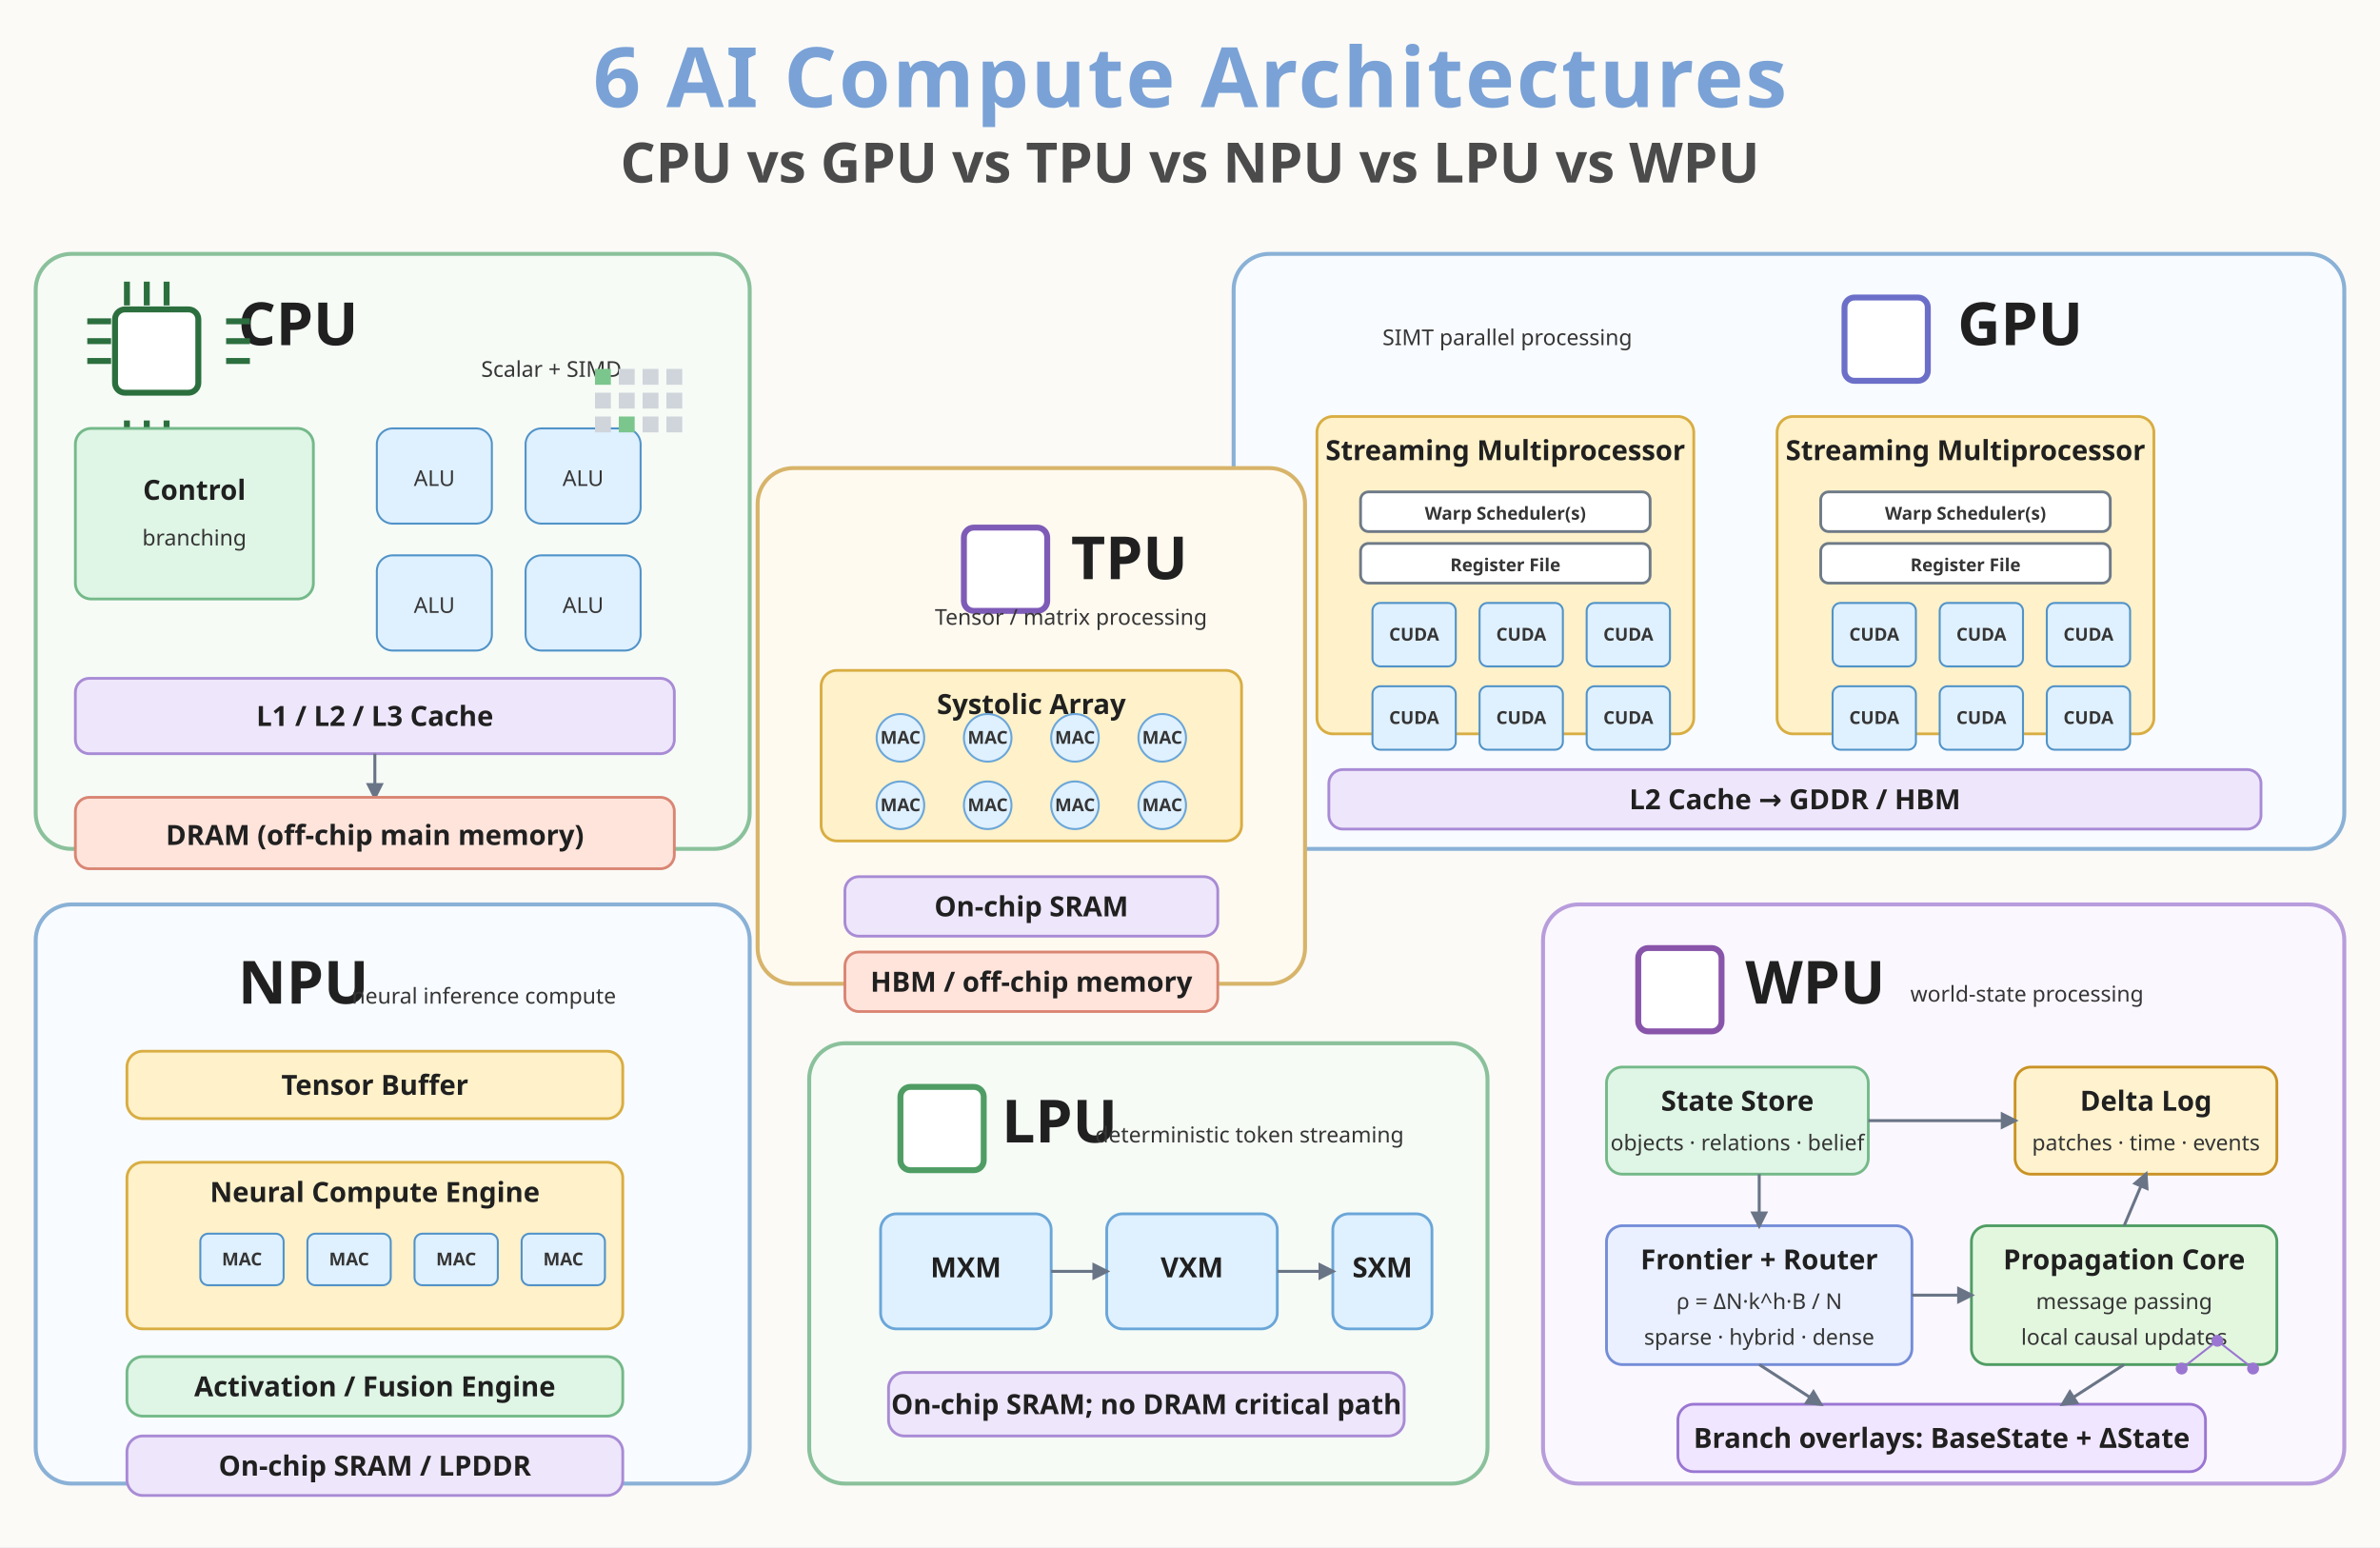
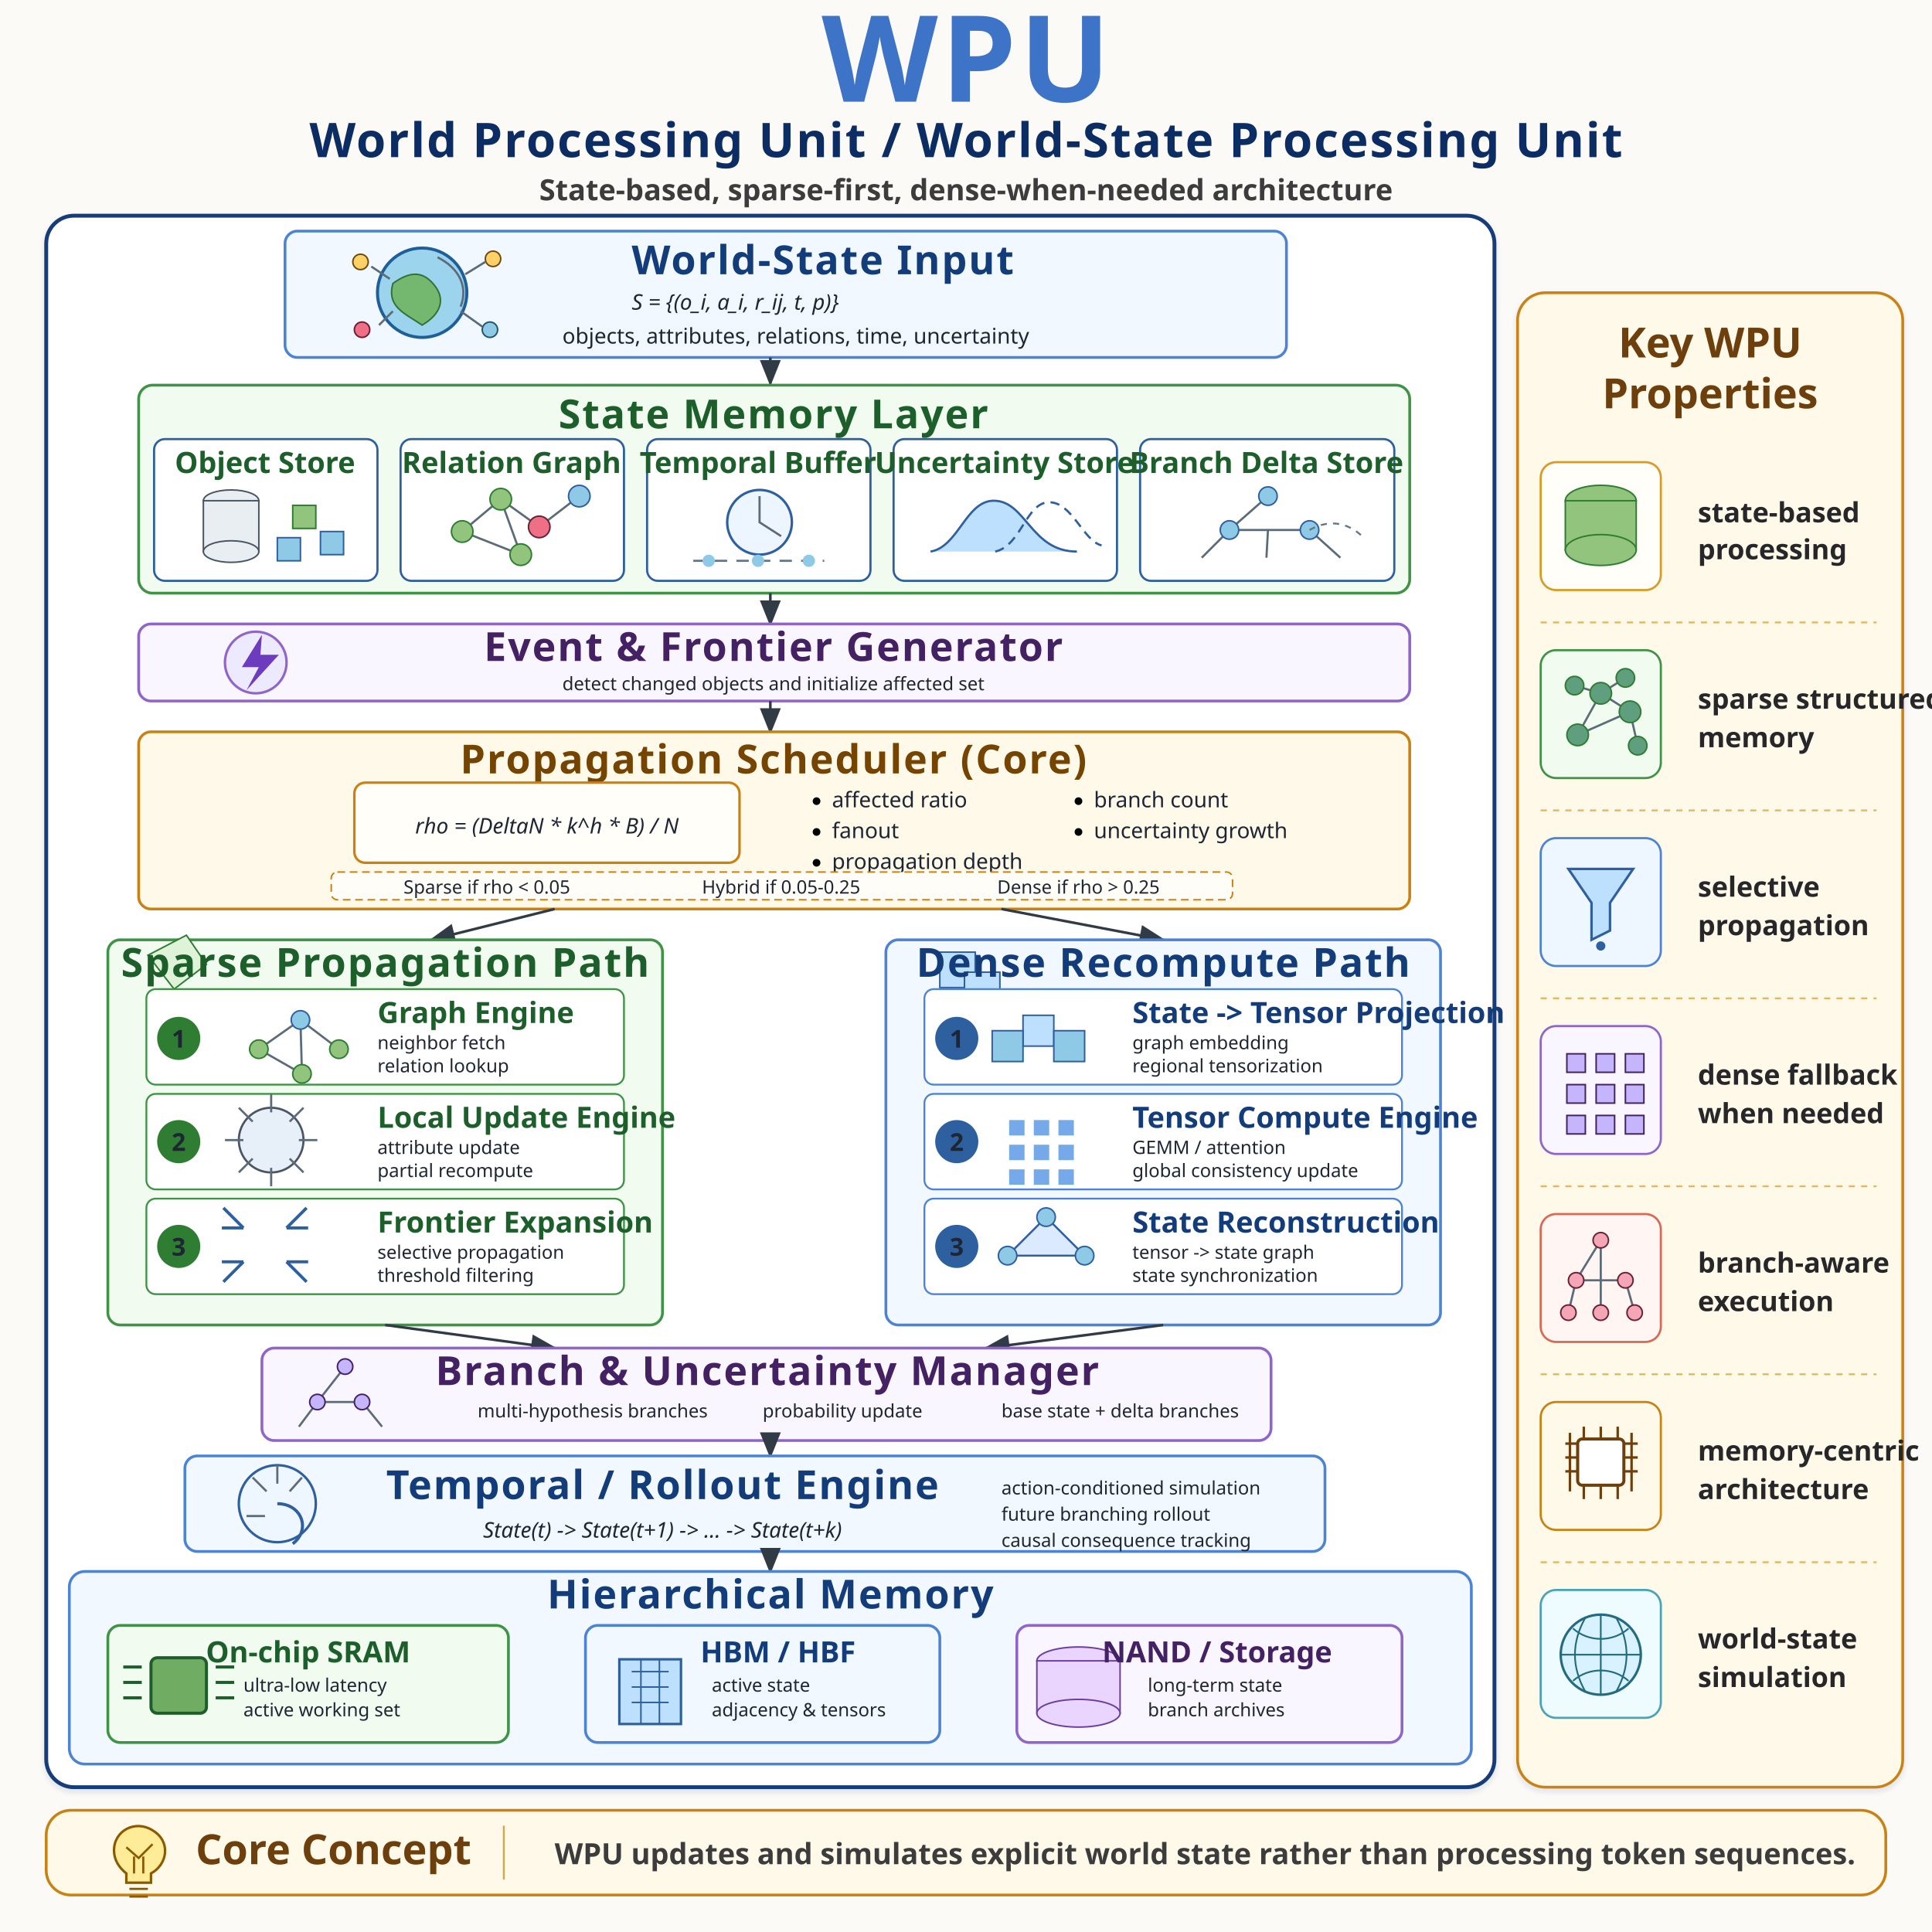
- <svg xmlns="http://www.w3.org/2000/svg" width="1200" height="780" viewBox="0 0 1200 780" role="img" aria-labelledby="title desc">
+ <svg xmlns="http://www.w3.org/2000/svg" width="1254" height="1254" viewBox="0 0 1254 1254" role="img" aria-labelledby="title desc">
  <defs>
    <style>
-       .bg { fill: #fbfaf7; }
-       .title { font: 700 42px "Trebuchet MS", "Segoe UI", sans-serif; fill: #7aa2d6; letter-spacing: 1px; }
-       .subtitle { font: 700 28px "Trebuchet MS", "Segoe UI", sans-serif; fill: #4b4b4b; }
-       .panel-title { font: 700 30px "Trebuchet MS", "Segoe UI", sans-serif; fill: #202020; }
-       .label { font: 600 14px "Trebuchet MS", "Segoe UI", sans-serif; fill: #202020; }
-       .tiny { font: 500 11px "Trebuchet MS", "Segoe UI", sans-serif; fill: #353535; }
-       .micro { font: 600 9px "Trebuchet MS", "Segoe UI", sans-serif; fill: #353535; }
-       .panel { fill: #f8fbff; stroke: #8ab1d6; stroke-width: 2; }
-       .panel-green { fill: #f6fbf6; stroke: #8ac19b; stroke-width: 2; }
-       .panel-yellow { fill: #fffaf0; stroke: #d7b46a; stroke-width: 2; }
-       .panel-purple { fill: #fbf7ff; stroke: #b89ddc; stroke-width: 2; }
-       .box { fill: #ffffff; stroke: #6e7a87; stroke-width: 1.4; }
-       .box-blue { fill: #dff0ff; stroke: #6aa6d8; stroke-width: 1.4; }
-       .box-green { fill: #dff5e5; stroke: #74b989; stroke-width: 1.4; }
-       .box-yellow { fill: #fff1c9; stroke: #d8ad42; stroke-width: 1.4; }
-       .box-red { fill: #ffe4db; stroke: #d98573; stroke-width: 1.4; }
-       .box-purple { fill: #eee6fa; stroke: #a88bd5; stroke-width: 1.4; }
-       .chip { fill: #ffffff; stroke: #2c6f3e; stroke-width: 3; }
-       .wire { stroke: #697586; stroke-width: 1.5; fill: none; marker-end: url(#arrow); }
-       .wire-soft { stroke: #95a2af; stroke-width: 1.2; fill: none; stroke-dasharray: 4 4; }
-       .grid { fill: #cfd5db; }
-       .grid-hot { fill: #7bc68d; }
-       .core { fill: #dff0ff; stroke: #5193c8; stroke-width: 1; }
-       .wpu-core { fill: #e3f7df; stroke: #4f9d64; stroke-width: 1.4; }
-       .delta { fill: #fff3cf; stroke: #c99325; stroke-width: 1.4; }
-       .route { fill: #eaf0ff; stroke: #748dd7; stroke-width: 1.4; }
-       .branch { fill: #f1e6ff; stroke: #9a76d2; stroke-width: 1.4; }
+       .bg { fill: #fbfaf6; }
+       .title { font-family: "Trebuchet MS", "Aptos Display", sans-serif; font-size: 78px; font-weight: 800; fill: #3d74c7; letter-spacing: 2px; }
+       .subtitle { font-family: "Trebuchet MS", "Aptos", sans-serif; font-size: 31px; font-weight: 800; fill: #0b2d63; letter-spacing: 1px; }
+       .tagline { font-family: "Aptos", "Segoe UI", sans-serif; font-size: 19px; font-weight: 600; fill: #3c3c3c; }
+       .heading { font-family: "Trebuchet MS", "Aptos", sans-serif; font-size: 26px; font-weight: 800; letter-spacing: 1px; }
+       .subheading { font-family: "Trebuchet MS", "Aptos", sans-serif; font-size: 19px; font-weight: 800; }
+       .body { font-family: "Aptos", "Segoe UI", sans-serif; font-size: 14px; fill: #1e2633; }
+       .small { font-family: "Aptos", "Segoe UI", sans-serif; font-size: 12px; fill: #1e2633; }
+       .tiny { font-family: "Aptos", "Segoe UI", sans-serif; font-size: 11px; fill: #1e2633; }
+       .caption { font-family: "Aptos", "Segoe UI", sans-serif; font-size: 16px; font-weight: 700; fill: #1e2633; }
+       .main-frame { fill: #ffffff; stroke: #123c7a; stroke-width: 2.5; }
+       .panel-blue { fill: #f2f8ff; stroke: #4d83d4; stroke-width: 1.8; }
+       .panel-green { fill: #f2fbf0; stroke: #3f9346; stroke-width: 1.8; }
+       .panel-purple { fill: #faf6ff; stroke: #8f65c9; stroke-width: 1.8; }
+       .panel-gold { fill: #fff9e9; stroke: #c98212; stroke-width: 1.8; }
+       .panel-red { fill: #fff5f3; stroke: #d86a55; stroke-width: 1.5; }
+       .panel-line { fill: #ffffff; stroke: #2e5f9f; stroke-width: 1.4; }
+       .soft-line { fill: none; stroke: #5c6b7a; stroke-width: 1.4; }
+       .arrow { stroke: #313b46; stroke-width: 1.7; fill: none; marker-end: url(#arrow); }
+       .dash { stroke: #b88429; stroke-width: 1.2; fill: none; stroke-dasharray: 5 4; }
+       .green-text { fill: #1d5f2a; }
+       .blue-text { fill: #123c7a; }
+       .purple-text { fill: #432163; }
+       .gold-text { fill: #744400; }
+       .side-title { font-family: "Trebuchet MS", "Aptos", sans-serif; font-size: 27px; font-weight: 800; fill: #6c3f0c; }
+       .side-label { font-family: "Aptos", "Segoe UI", sans-serif; font-size: 18px; font-weight: 700; fill: #27272a; }
+       .divider { stroke: #e2b75f; stroke-width: 1.2; stroke-dasharray: 4 4; }
    </style>
-     <marker id="arrow" viewBox="0 0 10 10" refX="8" refY="5" markerWidth="6" markerHeight="6" orient="auto-start-reverse">
-       <path d="M 0 0 L 10 5 L 0 10 z" fill="#697586" />
+     <marker id="arrow" markerWidth="10" markerHeight="8" refX="9" refY="4" orient="auto">
+       <path d="M 0 0 L 10 4 L 0 8 z" fill="#313b46" />
    </marker>
+     <filter id="shadow" x="-10%" y="-10%" width="120%" height="120%">
+       <feDropShadow dx="0" dy="2" stdDeviation="2" flood-color="#123c7a" flood-opacity="0.12" />
+     </filter>
  </defs>
-   <rect class="bg" width="1200" height="780" />
-   <text class="title" x="600" y="54" text-anchor="middle">6 AI Compute Architectures</text>
-   <text class="subtitle" x="600" y="92" text-anchor="middle">CPU vs GPU vs TPU vs NPU vs LPU vs WPU</text>
-   <rect class="panel-green" x="18" y="128" rx="18" ry="18" width="360" height="300" />
-   <text class="panel-title" x="120" y="174">CPU</text>
-   <rect class="chip" x="58" y="156" width="42" height="42" rx="5" />
-   <g transform="translate(44 142)">
-     <g stroke="#2c6f3e" stroke-width="3">
-       <line x1="20" y1="0" x2="20" y2="12" />
-       <line x1="30" y1="0" x2="30" y2="12" />
-       <line x1="40" y1="0" x2="40" y2="12" />
-       <line x1="20" y1="70" x2="20" y2="82" />
-       <line x1="30" y1="70" x2="30" y2="82" />
-       <line x1="40" y1="70" x2="40" y2="82" />
-       <line x1="0" y1="20" x2="12" y2="20" />
-       <line x1="0" y1="30" x2="12" y2="30" />
-       <line x1="0" y1="40" x2="12" y2="40" />
-       <line x1="70" y1="20" x2="82" y2="20" />
-       <line x1="70" y1="30" x2="82" y2="30" />
-       <line x1="70" y1="40" x2="82" y2="40" />
+   <rect class="bg" x="0" y="0" width="1254" height="1254" />
+   <text class="title" x="627" y="66" text-anchor="middle">WPU</text>
+   <text class="subtitle" x="627" y="102" text-anchor="middle">World Processing Unit / World-State Processing Unit</text>
+   <text class="tagline" x="627" y="130" text-anchor="middle">State-based, sparse-first, dense-when-needed architecture</text>
+   <rect class="main-frame" x="30" y="140" width="940" height="1020" rx="18" filter="url(#shadow)" />
+   <rect class="panel-blue" x="185" y="150" width="650" height="82" rx="8" />
+   <circle cx="274" cy="190" r="29" fill="#9bd4ec" stroke="#1f5f99" stroke-width="2" />
+   <path d="M255 184 C266 176 274 176 281 184 C290 194 286 204 274 211 C262 203 251 199 255 184Z" fill="#74b86f" stroke="#356f38" stroke-width="1" />
+   <path d="M284 167 C298 174 304 186 299 199" class="soft-line" />
+   <circle cx="234" cy="170" r="5" fill="#ffd166" stroke="#6b4b11" />
+   <circle cx="320" cy="168" r="5" fill="#ffd166" stroke="#6b4b11" />
+   <circle cx="235" cy="214" r="5" fill="#ef6f86" stroke="#672235" />
+   <circle cx="318" cy="214" r="5" fill="#8ecae6" stroke="#21556b" />
+   <path d="M241 173 L253 181 M302 178 L315 170 M246 211 L255 202 M299 202 L313 212" class="soft-line" />
+   <text class="heading blue-text" x="410" y="178">World-State Input</text>
+   <text class="body" x="410" y="201" font-style="italic">S = {(o_i, a_i, r_ij, t, p)}</text>
+   <text class="body" x="365" y="223">objects, attributes, relations, time, uncertainty</text>
+   <path class="arrow" d="M500 232 L500 249" />
+   <rect class="panel-green" x="90" y="250" width="825" height="135" rx="9" />
+   <text class="heading green-text" x="502" y="278" text-anchor="middle">State Memory Layer</text>
+   <g>
+     <rect class="panel-line" x="100" y="285" width="145" height="92" rx="7" stroke="#2e7d32" />
+     <text class="subheading green-text" x="172" y="307" text-anchor="middle">Object Store</text>
+     <ellipse cx="150" cy="325" rx="18" ry="7" fill="#e9eef2" stroke="#4b5563" />
+     <rect x="132" y="325" width="36" height="33" fill="#e9eef2" stroke="#4b5563" />
+     <ellipse cx="150" cy="358" rx="18" ry="7" fill="#e9eef2" stroke="#4b5563" />
+     <rect x="190" y="328" width="15" height="15" fill="#93c47d" stroke="#2e7d32" />
+     <rect x="208" y="345" width="15" height="15" fill="#8ecae6" stroke="#2e5f9f" />
+     <rect x="180" y="349" width="15" height="15" fill="#8ecae6" stroke="#2e5f9f" />
+   </g>
+   <g>
+     <rect class="panel-line" x="260" y="285" width="145" height="92" rx="7" stroke="#2e7d32" />
+     <text class="subheading green-text" x="332" y="307" text-anchor="middle">Relation Graph</text>
+     <path d="M300 345 L325 324 L350 342 L376 322 M325 324 L338 360 M300 345 L338 360" class="soft-line" />
+     <circle cx="300" cy="345" r="7" fill="#93c47d" stroke="#2e7d32" />
+     <circle cx="325" cy="324" r="7" fill="#93c47d" stroke="#2e7d32" />
+     <circle cx="350" cy="342" r="7" fill="#ef6f86" stroke="#672235" />
+     <circle cx="376" cy="322" r="7" fill="#8ecae6" stroke="#2e5f9f" />
+     <circle cx="338" cy="360" r="7" fill="#93c47d" stroke="#2e7d32" />
+   </g>
+   <g>
+     <rect class="panel-line" x="420" y="285" width="145" height="92" rx="7" stroke="#2e7d32" />
+     <text class="subheading green-text" x="492" y="307" text-anchor="middle">Temporal Buffer</text>
+     <circle cx="493" cy="339" r="21" fill="#edf6ff" stroke="#2e5f9f" stroke-width="1.6" />
+     <path d="M493 322 L493 339 L507 348" class="soft-line" />
+     <path d="M450 364 L535 364" stroke="#64748b" stroke-width="1.4" stroke-dasharray="8 6" />
+     <circle cx="460" cy="364" r="4" fill="#8ecae6" />
+     <circle cx="492" cy="364" r="4" fill="#8ecae6" />
+     <circle cx="525" cy="364" r="4" fill="#8ecae6" />
+   </g>
+   <g>
+     <rect class="panel-line" x="580" y="285" width="145" height="92" rx="7" stroke="#2e7d32" />
+     <text class="subheading green-text" x="652" y="307" text-anchor="middle">Uncertainty Store</text>
+     <path d="M604 358 C622 355 627 325 645 325 C666 325 669 358 699 358" fill="#bde0fe" stroke="#2e5f9f" stroke-width="1.4" />
+     <path d="M646 358 C663 354 666 326 681 326 C696 326 703 351 715 354" fill="none" stroke="#2e5f9f" stroke-width="1.4" stroke-dasharray="6 4" />
+   </g>
+   <g>
+     <rect class="panel-line" x="740" y="285" width="165" height="92" rx="7" stroke="#2e7d32" />
+     <text class="subheading green-text" x="822" y="307" text-anchor="middle">Branch Delta Store</text>
+     <path d="M823 322 L798 344 L823 344 L850 344 M798 344 L780 362 M823 344 L822 362 M850 344 L870 362" class="soft-line" />
+     <circle cx="823" cy="322" r="6" fill="#8ecae6" stroke="#2e5f9f" />
+     <circle cx="798" cy="344" r="6" fill="#8ecae6" stroke="#2e5f9f" />
+     <circle cx="850" cy="344" r="6" fill="#8ecae6" stroke="#2e5f9f" />
+     <path d="M850 344 C864 336 877 340 886 350" fill="none" stroke="#64748b" stroke-width="1.2" stroke-dasharray="4 4" />
+   </g>
+   <path class="arrow" d="M500 385 L500 405" />
+   <rect class="panel-purple" x="90" y="405" width="825" height="50" rx="8" />
+   <circle cx="166" cy="430" r="20" fill="#ede9fe" stroke="#8f65c9" stroke-width="1.6" />
+   <path d="M170 412 L157 433 L168 433 L160 448 L181 425 L169 425 Z" fill="#6d3bbd" />
+   <text class="heading purple-text" x="502" y="429" text-anchor="middle">Event &amp; Frontier Generator</text>
+   <text class="small" x="502" y="448" text-anchor="middle">detect changed objects and initialize affected set</text>
+   <path class="arrow" d="M500 455 L500 475" />
+   <rect class="panel-gold" x="90" y="475" width="825" height="115" rx="8" />
+   <text class="heading gold-text" x="502" y="502" text-anchor="middle">Propagation Scheduler (Core)</text>
+   <rect x="230" y="508" width="250" height="52" rx="7" fill="#fffef8" stroke="#c98212" stroke-width="1.6" />
+   <text class="body" x="355" y="541" text-anchor="middle" font-style="italic" font-size="22">rho = (DeltaN * k^h * B) / N</text>
+   <text class="body" x="540" y="524">affected ratio</text>
+   <text class="body" x="540" y="544">fanout</text>
+   <text class="body" x="540" y="564">propagation depth</text>
+   <text class="body" x="710" y="524">branch count</text>
+   <text class="body" x="710" y="544">uncertainty growth</text>
+   <circle cx="530" cy="520" r="2.5" />
+   <circle cx="530" cy="540" r="2.5" />
+   <circle cx="530" cy="560" r="2.5" />
+   <circle cx="700" cy="520" r="2.5" />
+   <circle cx="700" cy="540" r="2.5" />
+   <rect x="215" y="566" width="585" height="18" rx="4" fill="#fffdf7" stroke="#c98212" stroke-width="1" stroke-dasharray="5 3" />
+   <text class="small" x="316" y="580" text-anchor="middle">Sparse if rho &lt; 0.05</text>
+   <text class="small" x="507" y="580" text-anchor="middle">Hybrid if 0.05-0.25</text>
+   <text class="small" x="700" y="580" text-anchor="middle">Dense if rho &gt; 0.25</text>
+   <path class="arrow" d="M360 590 L280 610" />
+   <path class="arrow" d="M650 590 L755 610" />
+   <rect class="panel-green" x="70" y="610" width="360" height="250" rx="8" />
+   <path d="M96 620 L121 607 L134 626 L113 642 Z" fill="#dff3d8" stroke="#2e7d32" />
+   <text class="heading green-text" x="250" y="634" text-anchor="middle">Sparse Propagation Path</text>
+   <g>
+     <rect x="95" y="642" width="310" height="62" rx="6" fill="#ffffff" stroke="#3f9346" stroke-width="1.2" />
+     <circle cx="116" cy="674" r="14" fill="#2e7d32" />
+     <text class="caption" x="116" y="680" text-anchor="middle" fill="#fff">1</text>
+     <path d="M168 681 L195 662 L220 681 M195 662 L196 697 M168 681 L196 697" class="soft-line" />
+     <circle cx="168" cy="681" r="6" fill="#93c47d" stroke="#2e7d32" />
+     <circle cx="195" cy="662" r="6" fill="#8ecae6" stroke="#2e5f9f" />
+     <circle cx="220" cy="681" r="6" fill="#93c47d" stroke="#2e7d32" />
+     <circle cx="196" cy="697" r="6" fill="#93c47d" stroke="#2e7d32" />
+     <text class="subheading green-text" x="245" y="664">Graph Engine</text>
+     <text class="small" x="245" y="681">neighbor fetch</text>
+     <text class="small" x="245" y="696">relation lookup</text>
+   </g>
+   <g>
+     <rect x="95" y="710" width="310" height="62" rx="6" fill="#ffffff" stroke="#3f9346" stroke-width="1.2" />
+     <circle cx="116" cy="741" r="14" fill="#2e7d32" />
+     <text class="caption" x="116" y="747" text-anchor="middle" fill="#fff">2</text>
+     <circle cx="176" cy="740" r="21" fill="#e7f0f8" stroke="#4b5563" stroke-width="1.4" />
+     <path d="M176 710 L176 722 M176 758 L176 770 M146 740 L158 740 M194 740 L206 740 M155 719 L164 728 M188 752 L197 761 M155 761 L164 752 M188 728 L197 719" class="soft-line" />
+     <text class="subheading green-text" x="245" y="732">Local Update Engine</text>
+     <text class="small" x="245" y="749">attribute update</text>
+     <text class="small" x="245" y="764">partial recompute</text>
+   </g>
+   <g>
+     <rect x="95" y="778" width="310" height="62" rx="6" fill="#ffffff" stroke="#3f9346" stroke-width="1.2" />
+     <circle cx="116" cy="809" r="14" fill="#2e7d32" />
+     <text class="caption" x="116" y="815" text-anchor="middle" fill="#fff">3</text>
+     <path d="M158 797 L145 784 M158 797 L144 797 M186 797 L199 784 M186 797 L200 797 M158 819 L145 832 M158 819 L144 819 M186 819 L199 832 M186 819 L200 819" stroke="#2e5f9f" stroke-width="2" fill="none" />
+     <text class="subheading green-text" x="245" y="800">Frontier Expansion</text>
+     <text class="small" x="245" y="817">selective propagation</text>
+     <text class="small" x="245" y="832">threshold filtering</text>
+   </g>
+   <rect class="panel-blue" x="575" y="610" width="360" height="250" rx="8" />
+   <rect x="610" y="618" width="23" height="23" fill="#bde0fe" stroke="#2e5f9f" />
+   <rect x="626" y="631" width="23" height="23" fill="#bde0fe" stroke="#2e5f9f" />
+   <text class="heading blue-text" x="755" y="634" text-anchor="middle">Dense Recompute Path</text>
+   <g>
+     <rect x="600" y="642" width="310" height="62" rx="6" fill="#ffffff" stroke="#4d83d4" stroke-width="1.2" />
+     <circle cx="621" cy="674" r="14" fill="#2e5f9f" />
+     <text class="caption" x="621" y="680" text-anchor="middle" fill="#fff">1</text>
+     <rect x="664" y="659" width="20" height="20" fill="#bde0fe" stroke="#2e5f9f" />
+     <rect x="684" y="669" width="20" height="20" fill="#8ecae6" stroke="#2e5f9f" />
+     <rect x="644" y="669" width="20" height="20" fill="#8ecae6" stroke="#2e5f9f" />
+     <text class="subheading blue-text" x="735" y="664">State -&gt; Tensor Projection</text>
+     <text class="small" x="735" y="681">graph embedding</text>
+     <text class="small" x="735" y="696">regional tensorization</text>
+   </g>
+   <g>
+     <rect x="600" y="710" width="310" height="62" rx="6" fill="#ffffff" stroke="#4d83d4" stroke-width="1.2" />
+     <circle cx="621" cy="741" r="14" fill="#2e5f9f" />
+     <text class="caption" x="621" y="747" text-anchor="middle" fill="#fff">2</text>
+     <g fill="#76a9ea">
+       <rect x="655" y="727" width="10" height="10" />
+       <rect x="671" y="727" width="10" height="10" />
+       <rect x="687" y="727" width="10" height="10" />
+       <rect x="655" y="743" width="10" height="10" />
+       <rect x="671" y="743" width="10" height="10" />
+       <rect x="687" y="743" width="10" height="10" />
+       <rect x="655" y="759" width="10" height="10" />
+       <rect x="671" y="759" width="10" height="10" />
+       <rect x="687" y="759" width="10" height="10" />
    </g>
-   </g>
-   <rect class="box-green" x="38" y="216" rx="8" width="120" height="86" />
-   <text class="label" x="98" y="252" text-anchor="middle">Control</text>
-   <text class="tiny" x="98" y="275" text-anchor="middle">branching</text>
-   <g>
-     <rect class="core" x="190" y="216" rx="8" width="58" height="48" />
-     <text class="tiny" x="219" y="245" text-anchor="middle">ALU</text>
-     <rect class="core" x="265" y="216" rx="8" width="58" height="48" />
-     <text class="tiny" x="294" y="245" text-anchor="middle">ALU</text>
-     <rect class="core" x="190" y="280" rx="8" width="58" height="48" />
-     <text class="tiny" x="219" y="309" text-anchor="middle">ALU</text>
-     <rect class="core" x="265" y="280" rx="8" width="58" height="48" />
-     <text class="tiny" x="294" y="309" text-anchor="middle">ALU</text>
-   </g>
-   <text class="tiny" x="278" y="190" text-anchor="middle">Scalar + SIMD</text>
-   <rect class="box-purple" x="38" y="342" rx="7" width="302" height="38" />
-   <text class="label" x="189" y="366" text-anchor="middle">L1 / L2 / L3 Cache</text>
-   <path class="wire" d="M189 380 L189 402" />
-   <rect class="box-red" x="38" y="402" rx="7" width="302" height="36" />
-   <text class="label" x="189" y="426" text-anchor="middle">DRAM (off-chip main memory)</text>
-   <rect class="panel" x="622" y="128" rx="18" ry="18" width="560" height="300" />
-   <text class="panel-title" x="987" y="174">GPU</text>
-   <rect class="chip" x="930" y="150" width="42" height="42" rx="5" style="stroke:#6b6fc8" />
-   <text class="tiny" x="760" y="174" text-anchor="middle">SIMT parallel processing</text>
-   <g transform="translate(664 210)">
-     <rect class="box-yellow" x="0" y="0" rx="8" width="190" height="160" />
-     <text class="label" x="95" y="22" text-anchor="middle">Streaming Multiprocessor</text>
-     <rect class="box" x="22" y="38" width="146" height="20" rx="4" />
-     <text class="micro" x="95" y="52" text-anchor="middle">Warp Scheduler(s)</text>
-     <rect class="box" x="22" y="64" width="146" height="20" rx="4" />
-     <text class="micro" x="95" y="78" text-anchor="middle">Register File</text>
-     <g transform="translate(28 94)">
-       <rect class="core" x="0" y="0" width="42" height="32" rx="4" />
-       <text class="micro" x="21" y="19" text-anchor="middle">CUDA</text>
-       <rect class="core" x="54" y="0" width="42" height="32" rx="4" />
-       <text class="micro" x="75" y="19" text-anchor="middle">CUDA</text>
-       <rect class="core" x="108" y="0" width="42" height="32" rx="4" />
-       <text class="micro" x="129" y="19" text-anchor="middle">CUDA</text>
-       <rect class="core" x="0" y="42" width="42" height="32" rx="4" />
-       <text class="micro" x="21" y="61" text-anchor="middle">CUDA</text>
-       <rect class="core" x="54" y="42" width="42" height="32" rx="4" />
-       <text class="micro" x="75" y="61" text-anchor="middle">CUDA</text>
-       <rect class="core" x="108" y="42" width="42" height="32" rx="4" />
-       <text class="micro" x="129" y="61" text-anchor="middle">CUDA</text>
+     <text class="subheading blue-text" x="735" y="732">Tensor Compute Engine</text>
+     <text class="small" x="735" y="749">GEMM / attention</text>
+     <text class="small" x="735" y="764">global consistency update</text>
+   </g>
+   <g>
+     <rect x="600" y="778" width="310" height="62" rx="6" fill="#ffffff" stroke="#4d83d4" stroke-width="1.2" />
+     <circle cx="621" cy="809" r="14" fill="#2e5f9f" />
+     <text class="caption" x="621" y="815" text-anchor="middle" fill="#fff">3</text>
+     <path d="M679 790 L654 815 L704 815 Z" fill="#dbeafe" stroke="#2e5f9f" stroke-width="1.3" />
+     <circle cx="679" cy="790" r="6" fill="#8ecae6" stroke="#2e5f9f" />
+     <circle cx="654" cy="815" r="6" fill="#8ecae6" stroke="#2e5f9f" />
+     <circle cx="704" cy="815" r="6" fill="#8ecae6" stroke="#2e5f9f" />
+     <text class="subheading blue-text" x="735" y="800">State Reconstruction</text>
+     <text class="small" x="735" y="817">tensor -&gt; state graph</text>
+     <text class="small" x="735" y="832">state synchronization</text>
+   </g>
+   <path class="arrow" d="M250 860 L360 875" />
+   <path class="arrow" d="M755 860 L640 875" />
+   <rect class="panel-purple" x="170" y="875" width="655" height="60" rx="8" />
+   <path d="M224 887 L206 910 L235 910 M206 910 L194 926 M235 910 L248 926" class="soft-line" />
+   <circle cx="224" cy="887" r="5" fill="#c4b5fd" stroke="#432163" />
+   <circle cx="206" cy="910" r="5" fill="#c4b5fd" stroke="#432163" />
+   <circle cx="235" cy="910" r="5" fill="#c4b5fd" stroke="#432163" />
+   <text class="heading purple-text" x="498" y="899" text-anchor="middle">Branch &amp; Uncertainty Manager</text>
+   <text class="small" x="310" y="920">multi-hypothesis branches</text>
+   <text class="small" x="495" y="920">probability update</text>
+   <text class="small" x="650" y="920">base state + delta branches</text>
+   <path class="arrow" d="M500 935 L500 945" />
+   <rect class="panel-blue" x="120" y="945" width="740" height="62" rx="8" />
+   <circle cx="180" cy="976" r="25" fill="#eef6ff" stroke="#2e5f9f" stroke-width="1.6" />
+   <path d="M164 959 L173 968 M196 959 L188 968 M180 951 L180 963 M160 984 L172 984" class="soft-line" />
+   <path d="M180 976 C196 976 202 993 190 1002" fill="none" stroke="#2e5f9f" stroke-width="2" />
+   <text class="heading blue-text" x="430" y="973" text-anchor="middle">Temporal / Rollout Engine</text>
+   <text class="body" x="430" y="998" text-anchor="middle" font-style="italic">State(t) -&gt; State(t+1) -&gt; ... -&gt; State(t+k)</text>
+   <text class="small" x="650" y="970">action-conditioned simulation</text>
+   <text class="small" x="650" y="987">future branching rollout</text>
+   <text class="small" x="650" y="1004">causal consequence tracking</text>
+   <path class="arrow" d="M500 1007 L500 1020" />
+   <rect class="panel-blue" x="45" y="1020" width="910" height="125" rx="10" />
+   <text class="heading blue-text" x="500" y="1044" text-anchor="middle">Hierarchical Memory</text>
+   <g>
+     <rect class="panel-green" x="70" y="1055" width="260" height="76" rx="8" />
+     <rect x="98" y="1076" width="36" height="36" rx="4" fill="#70ad63" stroke="#1d5f2a" stroke-width="2" />
+     <path d="M92 1082 L80 1082 M92 1092 L80 1092 M92 1102 L80 1102 M140 1082 L152 1082 M140 1092 L152 1092 M140 1102 L152 1102" stroke="#1d5f2a" stroke-width="2" />
+     <text class="subheading green-text" x="200" y="1079" text-anchor="middle">On-chip SRAM</text>
+     <text class="small" x="158" y="1098">ultra-low latency</text>
+     <text class="small" x="158" y="1114">active working set</text>
+   </g>
+   <g>
+     <rect class="panel-blue" x="380" y="1055" width="230" height="76" rx="8" />
+     <rect x="402" y="1077" width="40" height="42" fill="#bde0fe" stroke="#2e5f9f" stroke-width="1.6" />
+     <path d="M410 1085 L434 1085 M410 1095 L434 1095 M410 1105 L434 1105 M416 1077 L416 1119 M428 1077 L428 1119" stroke="#2e5f9f" stroke-width="1" />
+     <text class="subheading blue-text" x="505" y="1079" text-anchor="middle">HBM / HBF</text>
+     <text class="small" x="462" y="1098">active state</text>
+     <text class="small" x="462" y="1114">adjacency &amp; tensors</text>
+   </g>
+   <g>
+     <rect class="panel-purple" x="660" y="1055" width="250" height="76" rx="8" />
+     <ellipse cx="700" cy="1078" rx="27" ry="9" fill="#e9d5ff" stroke="#6b3fa0" />
+     <rect x="673" y="1078" width="54" height="34" fill="#e9d5ff" stroke="#6b3fa0" />
+     <ellipse cx="700" cy="1112" rx="27" ry="9" fill="#e9d5ff" stroke="#6b3fa0" />
+     <text class="subheading purple-text" x="790" y="1079" text-anchor="middle">NAND / Storage</text>
+     <text class="small" x="745" y="1098">long-term state</text>
+     <text class="small" x="745" y="1114">branch archives</text>
+   </g>
+   <rect class="panel-gold" x="985" y="190" width="250" height="970" rx="18" filter="url(#shadow)" />
+   <text class="side-title" x="1110" y="232" text-anchor="middle">Key WPU</text>
+   <text class="side-title" x="1110" y="265" text-anchor="middle">Properties</text>
+   <g transform="translate(1000 300)">
+     <rect x="0" y="0" width="78" height="83" rx="10" fill="#fffef8" stroke="#d89b28" stroke-width="1.4" />
+     <ellipse cx="39" cy="25" rx="23" ry="10" fill="#93c47d" stroke="#2e7d32" />
+     <rect x="16" y="25" width="46" height="32" fill="#93c47d" stroke="#2e7d32" />
+     <ellipse cx="39" cy="57" rx="23" ry="10" fill="#93c47d" stroke="#2e7d32" />
+     <text class="side-label" x="102" y="39">state-based</text>
+     <text class="side-label" x="102" y="63">processing</text>
+     <line class="divider" x1="0" y1="104" x2="218" y2="104" />
+   </g>
+   <g transform="translate(1000 422)">
+     <rect x="0" y="0" width="78" height="83" rx="10" fill="#f2fbf0" stroke="#3f9346" stroke-width="1.4" />
+     <path d="M24 55 L39 28 L58 40 M39 28 L22 23 M39 28 L55 18 M24 55 L58 40 L63 62" class="soft-line" />
+     <circle cx="24" cy="55" r="7" fill="#5f9f7f" stroke="#2e7d32" />
+     <circle cx="39" cy="28" r="7" fill="#5f9f7f" stroke="#2e7d32" />
+     <circle cx="58" cy="40" r="7" fill="#5f9f7f" stroke="#2e7d32" />
+     <circle cx="22" cy="23" r="6" fill="#5f9f7f" stroke="#2e7d32" />
+     <circle cx="55" cy="18" r="6" fill="#5f9f7f" stroke="#2e7d32" />
+     <circle cx="63" cy="62" r="6" fill="#5f9f7f" stroke="#2e7d32" />
+     <text class="side-label" x="102" y="38">sparse structured</text>
+     <text class="side-label" x="102" y="63">memory</text>
+     <line class="divider" x1="0" y1="104" x2="218" y2="104" />
+   </g>
+   <g transform="translate(1000 544)">
+     <rect x="0" y="0" width="78" height="83" rx="10" fill="#eef6ff" stroke="#4d83d4" stroke-width="1.4" />
+     <path d="M18 20 H60 L45 42 V60 L33 66 V42 Z" fill="#bde0fe" stroke="#2e5f9f" stroke-width="1.6" />
+     <circle cx="39" cy="70" r="3" fill="#2e5f9f" />
+     <text class="side-label" x="102" y="38">selective</text>
+     <text class="side-label" x="102" y="63">propagation</text>
+     <line class="divider" x1="0" y1="104" x2="218" y2="104" />
+   </g>
+   <g transform="translate(1000 666)">
+     <rect x="0" y="0" width="78" height="83" rx="10" fill="#faf6ff" stroke="#8f65c9" stroke-width="1.4" />
+     <g fill="#c4b5fd" stroke="#432163" stroke-width="1">
+       <rect x="17" y="18" width="12" height="12" />
+       <rect x="36" y="18" width="12" height="12" />
+       <rect x="55" y="18" width="12" height="12" />
+       <rect x="17" y="38" width="12" height="12" />
+       <rect x="36" y="38" width="12" height="12" />
+       <rect x="55" y="38" width="12" height="12" />
+       <rect x="17" y="58" width="12" height="12" />
+       <rect x="36" y="58" width="12" height="12" />
+       <rect x="55" y="58" width="12" height="12" />
    </g>
-   </g>
-   <g transform="translate(896 210)">
-     <rect class="box-yellow" x="0" y="0" rx="8" width="190" height="160" />
-     <text class="label" x="95" y="22" text-anchor="middle">Streaming Multiprocessor</text>
-     <rect class="box" x="22" y="38" width="146" height="20" rx="4" />
-     <text class="micro" x="95" y="52" text-anchor="middle">Warp Scheduler(s)</text>
-     <rect class="box" x="22" y="64" width="146" height="20" rx="4" />
-     <text class="micro" x="95" y="78" text-anchor="middle">Register File</text>
-     <g transform="translate(28 94)">
-       <rect class="core" x="0" y="0" width="42" height="32" rx="4" />
-       <text class="micro" x="21" y="19" text-anchor="middle">CUDA</text>
-       <rect class="core" x="54" y="0" width="42" height="32" rx="4" />
-       <text class="micro" x="75" y="19" text-anchor="middle">CUDA</text>
-       <rect class="core" x="108" y="0" width="42" height="32" rx="4" />
-       <text class="micro" x="129" y="19" text-anchor="middle">CUDA</text>
-       <rect class="core" x="0" y="42" width="42" height="32" rx="4" />
-       <text class="micro" x="21" y="61" text-anchor="middle">CUDA</text>
-       <rect class="core" x="54" y="42" width="42" height="32" rx="4" />
-       <text class="micro" x="75" y="61" text-anchor="middle">CUDA</text>
-       <rect class="core" x="108" y="42" width="42" height="32" rx="4" />
-       <text class="micro" x="129" y="61" text-anchor="middle">CUDA</text>
-     </g>
-   </g>
-   <rect class="box-purple" x="670" y="388" rx="7" width="470" height="30" />
-   <text class="label" x="905" y="408" text-anchor="middle">L2 Cache → GDDR / HBM</text>
-   <rect class="panel-yellow" x="382" y="236" rx="18" ry="18" width="276" height="260" />
-   <text class="panel-title" x="540" y="292">TPU</text>
-   <rect class="chip" x="486" y="266" width="42" height="42" rx="5" style="stroke:#7e5bb7" />
-   <text class="tiny" x="540" y="315" text-anchor="middle">Tensor / matrix processing</text>
-   <rect class="box-yellow" x="414" y="338" rx="8" width="212" height="86" />
-   <text class="label" x="520" y="360" text-anchor="middle">Systolic Array</text>
-   <g transform="translate(454 372)">
-     <circle cx="0" cy="0" r="12" fill="#dff0ff" stroke="#6aa6d8" />
-     <text class="micro" x="0" y="3" text-anchor="middle">MAC</text>
-     <circle cx="44" cy="0" r="12" fill="#dff0ff" stroke="#6aa6d8" />
-     <text class="micro" x="44" y="3" text-anchor="middle">MAC</text>
-     <circle cx="88" cy="0" r="12" fill="#dff0ff" stroke="#6aa6d8" />
-     <text class="micro" x="88" y="3" text-anchor="middle">MAC</text>
-     <circle cx="132" cy="0" r="12" fill="#dff0ff" stroke="#6aa6d8" />
-     <text class="micro" x="132" y="3" text-anchor="middle">MAC</text>
-     <circle cx="0" cy="34" r="12" fill="#dff0ff" stroke="#6aa6d8" />
-     <text class="micro" x="0" y="37" text-anchor="middle">MAC</text>
-     <circle cx="44" cy="34" r="12" fill="#dff0ff" stroke="#6aa6d8" />
-     <text class="micro" x="44" y="37" text-anchor="middle">MAC</text>
-     <circle cx="88" cy="34" r="12" fill="#dff0ff" stroke="#6aa6d8" />
-     <text class="micro" x="88" y="37" text-anchor="middle">MAC</text>
-     <circle cx="132" cy="34" r="12" fill="#dff0ff" stroke="#6aa6d8" />
-     <text class="micro" x="132" y="37" text-anchor="middle">MAC</text>
-   </g>
-   <rect class="box-purple" x="426" y="442" rx="7" width="188" height="30" />
-   <text class="label" x="520" y="462" text-anchor="middle">On-chip SRAM</text>
-   <rect class="box-red" x="426" y="480" rx="7" width="188" height="30" />
-   <text class="label" x="520" y="500" text-anchor="middle">HBM / off-chip memory</text>
-   <rect class="panel" x="18" y="456" rx="18" ry="18" width="360" height="292" />
-   <text class="panel-title" x="120" y="506">NPU</text>
-   <text class="tiny" x="244" y="506" text-anchor="middle">neural inference compute</text>
-   <rect class="box-yellow" x="64" y="530" rx="8" width="250" height="34" />
-   <text class="label" x="189" y="552" text-anchor="middle">Tensor Buffer</text>
-   <rect class="box-yellow" x="64" y="586" rx="8" width="250" height="84" />
-   <text class="label" x="189" y="606" text-anchor="middle">Neural Compute Engine</text>
-   <g transform="translate(101 622)">
-     <rect class="core" x="0" y="0" width="42" height="26" rx="4" />
-     <text class="micro" x="21" y="16" text-anchor="middle">MAC</text>
-     <rect class="core" x="54" y="0" width="42" height="26" rx="4" />
-     <text class="micro" x="75" y="16" text-anchor="middle">MAC</text>
-     <rect class="core" x="108" y="0" width="42" height="26" rx="4" />
-     <text class="micro" x="129" y="16" text-anchor="middle">MAC</text>
-     <rect class="core" x="162" y="0" width="42" height="26" rx="4" />
-     <text class="micro" x="183" y="16" text-anchor="middle">MAC</text>
-   </g>
-   <rect class="box-green" x="64" y="684" rx="8" width="250" height="30" />
-   <text class="label" x="189" y="704" text-anchor="middle">Activation / Fusion Engine</text>
-   <rect class="box-purple" x="64" y="724" rx="8" width="250" height="30" />
-   <text class="label" x="189" y="744" text-anchor="middle">On-chip SRAM / LPDDR</text>
-   <rect class="panel-green" x="408" y="526" rx="18" ry="18" width="342" height="222" />
-   <text class="panel-title" x="505" y="576">LPU</text>
-   <rect class="chip" x="454" y="548" width="42" height="42" rx="5" style="stroke:#4f9d64" />
-   <text class="tiny" x="630" y="576" text-anchor="middle">deterministic token streaming</text>
-   <rect class="box-blue" x="444" y="612" rx="8" width="86" height="58" />
-   <text class="label" x="487" y="644" text-anchor="middle">MXM</text>
-   <rect class="box-blue" x="558" y="612" rx="8" width="86" height="58" />
-   <text class="label" x="601" y="644" text-anchor="middle">VXM</text>
-   <rect class="box-blue" x="672" y="612" rx="8" width="50" height="58" />
-   <text class="label" x="697" y="644" text-anchor="middle">SXM</text>
-   <path class="wire" d="M530 641 L558 641" />
-   <path class="wire" d="M644 641 L672 641" />
-   <rect class="box-purple" x="448" y="692" rx="8" width="260" height="32" />
-   <text class="label" x="578" y="713" text-anchor="middle">On-chip SRAM; no DRAM critical path</text>
-   <rect class="panel-purple" x="778" y="456" rx="18" ry="18" width="404" height="292" />
-   <text class="panel-title" x="880" y="506">WPU</text>
-   <rect class="chip" x="826" y="478" width="42" height="42" rx="5" style="stroke:#8855aa" />
-   <text class="tiny" x="1022" y="505" text-anchor="middle">world-state processing</text>
-   <rect class="box-green" x="810" y="538" rx="8" width="132" height="54" />
-   <text class="label" x="876" y="560" text-anchor="middle">State Store</text>
-   <text class="tiny" x="876" y="580" text-anchor="middle">objects · relations · belief</text>
-   <rect class="delta" x="1016" y="538" rx="8" width="132" height="54" />
-   <text class="label" x="1082" y="560" text-anchor="middle">Delta Log</text>
-   <text class="tiny" x="1082" y="580" text-anchor="middle">patches · time · events</text>
-   <rect class="route" x="810" y="618" rx="8" width="154" height="70" />
-   <text class="label" x="887" y="640" text-anchor="middle">Frontier + Router</text>
-   <text class="tiny" x="887" y="660" text-anchor="middle">ρ = ΔN·k^h·B / N</text>
-   <text class="tiny" x="887" y="678" text-anchor="middle">sparse · hybrid · dense</text>
-   <rect class="wpu-core" x="994" y="618" rx="8" width="154" height="70" />
-   <text class="label" x="1071" y="640" text-anchor="middle">Propagation Core</text>
-   <text class="tiny" x="1071" y="660" text-anchor="middle">message passing</text>
-   <text class="tiny" x="1071" y="678" text-anchor="middle">local causal updates</text>
-   <path class="wire" d="M942 565 C972 565 986 565 1016 565" />
-   <path class="wire" d="M887 592 L887 618" />
-   <path class="wire" d="M964 653 L994 653" />
-   <path class="wire" d="M1071 618 L1082 592" />
-   <rect class="branch" x="846" y="708" rx="8" width="266" height="34" />
-   <text class="label" x="979" y="730" text-anchor="middle">Branch overlays: BaseState + ΔState</text>
-   <path class="wire" d="M1071 688 L1040 708" />
-   <path class="wire" d="M887 688 L918 708" />
-   <g transform="translate(300 186)">
-     <rect class="grid-hot" x="0" y="0" width="8" height="8" />
-     <rect class="grid" x="12" y="0" width="8" height="8" />
-     <rect class="grid" x="24" y="0" width="8" height="8" />
-     <rect class="grid" x="36" y="0" width="8" height="8" />
-     <rect class="grid" x="0" y="12" width="8" height="8" />
-     <rect class="grid" x="12" y="12" width="8" height="8" />
-     <rect class="grid" x="24" y="12" width="8" height="8" />
-     <rect class="grid" x="36" y="12" width="8" height="8" />
-     <rect class="grid" x="0" y="24" width="8" height="8" />
-     <rect class="grid-hot" x="12" y="24" width="8" height="8" />
-     <rect class="grid" x="24" y="24" width="8" height="8" />
-     <rect class="grid" x="36" y="24" width="8" height="8" />
-   </g>
-   <g transform="translate(1100 690)">
-     <circle cx="0" cy="0" r="3" fill="#9a76d2" />
-     <circle cx="18" cy="-14" r="3" fill="#9a76d2" />
-     <circle cx="36" cy="0" r="3" fill="#9a76d2" />
-     <line x1="0" y1="0" x2="18" y2="-14" stroke="#9a76d2" />
-     <line x1="18" y1="-14" x2="36" y2="0" stroke="#9a76d2" />
-   </g>
+     <text class="side-label" x="102" y="38">dense fallback</text>
+     <text class="side-label" x="102" y="63">when needed</text>
+     <line class="divider" x1="0" y1="104" x2="218" y2="104" />
+   </g>
+   <g transform="translate(1000 788)">
+     <rect x="0" y="0" width="78" height="83" rx="10" fill="#fff5f3" stroke="#d86a55" stroke-width="1.4" />
+     <path d="M39 17 L23 43 L55 43 M23 43 L18 64 M55 43 L61 64 M39 17 L39 64" class="soft-line" />
+     <circle cx="39" cy="17" r="5" fill="#f4a6b6" stroke="#672235" />
+     <circle cx="23" cy="43" r="5" fill="#f4a6b6" stroke="#672235" />
+     <circle cx="55" cy="43" r="5" fill="#f4a6b6" stroke="#672235" />
+     <circle cx="18" cy="64" r="5" fill="#f4a6b6" stroke="#672235" />
+     <circle cx="39" cy="64" r="5" fill="#f4a6b6" stroke="#672235" />
+     <circle cx="61" cy="64" r="5" fill="#f4a6b6" stroke="#672235" />
+     <text class="side-label" x="102" y="38">branch-aware</text>
+     <text class="side-label" x="102" y="63">execution</text>
+     <line class="divider" x1="0" y1="104" x2="218" y2="104" />
+   </g>
+   <g transform="translate(1000 910)">
+     <rect x="0" y="0" width="78" height="83" rx="10" fill="#fff9e9" stroke="#c98212" stroke-width="1.4" />
+     <rect x="24" y="24" width="30" height="30" rx="3" fill="#ffffff" stroke="#6c3f0c" stroke-width="2" />
+     <path d="M19 20 V58 M59 20 V58 M16 27 H24 M16 36 H24 M16 45 H24 M54 27 H63 M54 36 H63 M54 45 H63 M28 16 V24 M39 16 V24 M50 16 V24 M28 54 V63 M39 54 V63 M50 54 V63" stroke="#6c3f0c" stroke-width="1.6" />
+     <text class="side-label" x="102" y="38">memory-centric</text>
+     <text class="side-label" x="102" y="63">architecture</text>
+     <line class="divider" x1="0" y1="104" x2="218" y2="104" />
+   </g>
+   <g transform="translate(1000 1032)">
+     <rect x="0" y="0" width="78" height="83" rx="10" fill="#eefbff" stroke="#4aa3b8" stroke-width="1.4" />
+     <circle cx="39" cy="42" r="26" fill="#d8f3ff" stroke="#246b80" stroke-width="1.6" />
+     <path d="M13 42 H65 M39 16 V68 M21 25 C31 34 47 34 57 25 M21 59 C31 50 47 50 57 59 M29 18 C20 34 20 50 29 66 M49 18 C58 34 58 50 49 66" fill="none" stroke="#246b80" stroke-width="1.1" />
+     <text class="side-label" x="102" y="38">world-state</text>
+     <text class="side-label" x="102" y="63">simulation</text>
+   </g>
+   <rect class="panel-gold" x="30" y="1175" width="1194" height="55" rx="16" />
+   <path d="M74 1201 C74 1188 88 1181 99 1188 C111 1195 109 1210 98 1216 L98 1222 H82 L82 1216 C77 1212 74 1207 74 1201Z" fill="#ffec99" stroke="#8a5a00" stroke-width="1.6" />
+   <path d="M84 1226 H96 M84 1231 H96 M87 1216 V1205 M93 1216 V1205 M82 1199 L90 1206 L99 1197" stroke="#8a5a00" stroke-width="1.4" fill="none" />
+   <text class="side-title" x="127" y="1210">Core Concept</text>
+   <line x1="327" y1="1185" x2="327" y2="1220" stroke="#d6a64d" stroke-width="1.2" />
+   <text class="tagline" x="360" y="1210">WPU updates and simulates explicit world state rather than processing token sequences.</text>
</svg>
